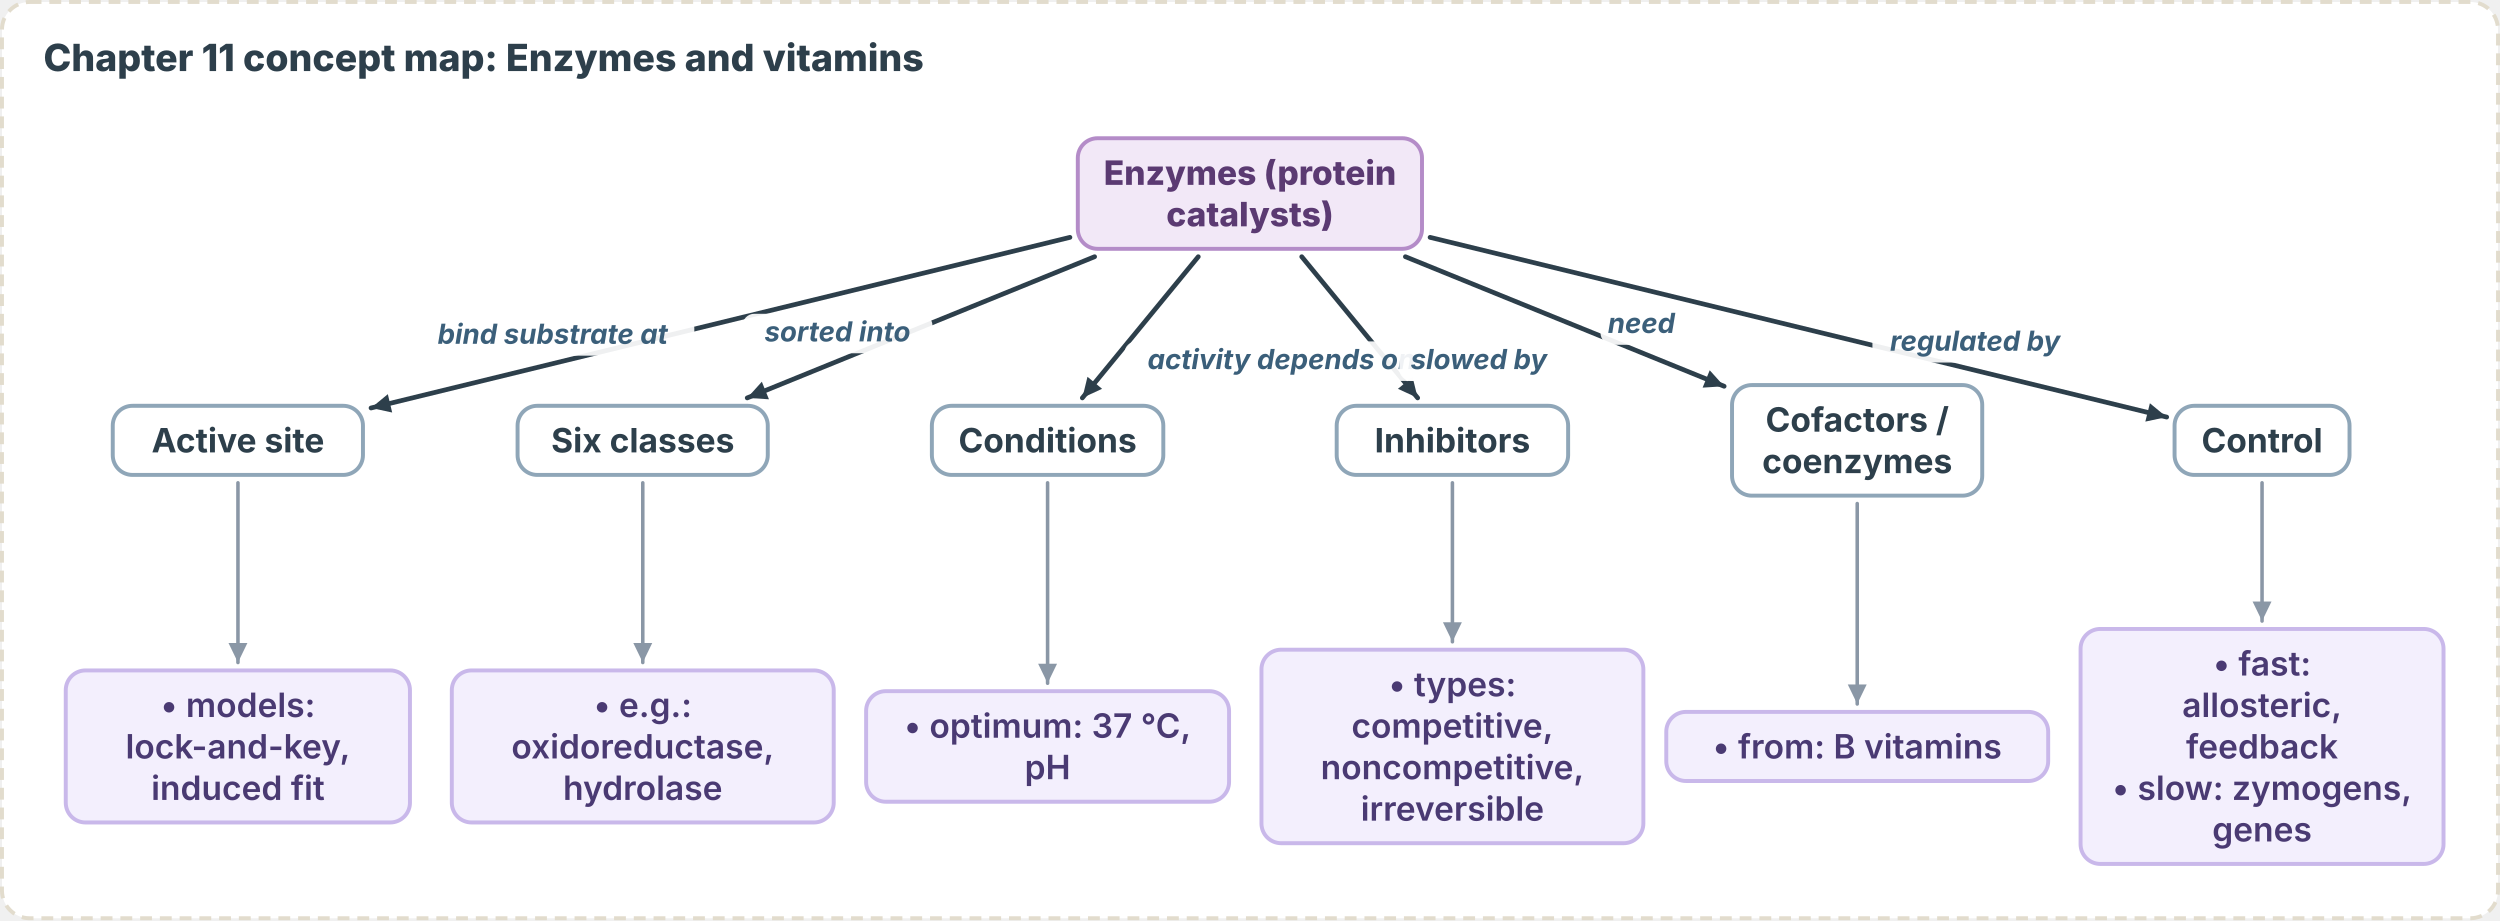
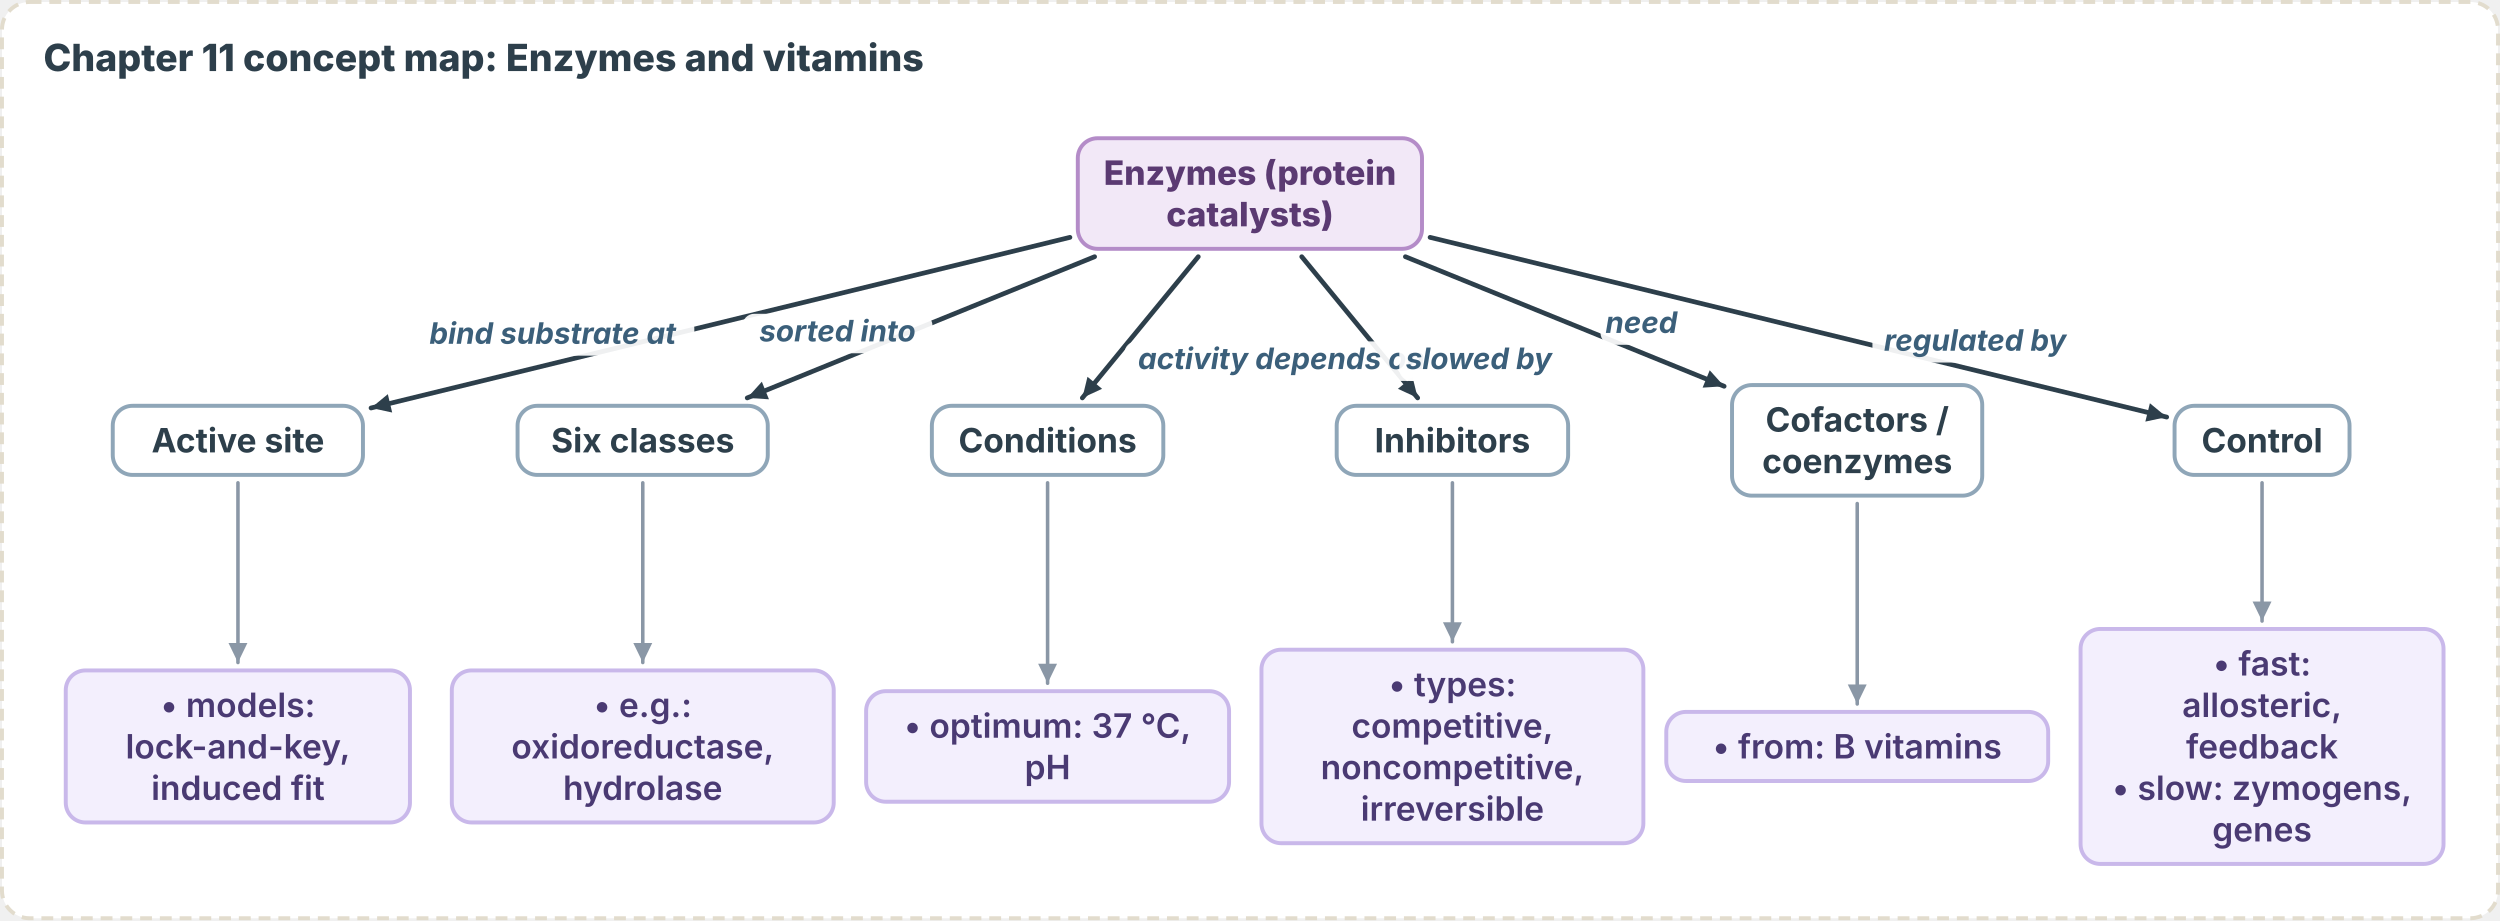
<svg xmlns="http://www.w3.org/2000/svg" viewBox="0 0 1266 466" width="1266" height="466" style="max-width:100%;height:auto;display:block;margin:0 auto" role="img" aria-label="Concept map for Chapter 11, Enzymes and vitamins. Enzymes (protein catalysts) bind substrate at Active site (models: lock-and-key, induced fit). Enzymes (protein catalysts) sorted into Six classes (e.g.: oxidoreductase, hydrolase). Enzymes (protein catalysts) activity depends on Conditions (optimum: 37 °C, pH). Enzymes (protein catalysts) slowed by Inhibitors (types: competitive, noncompetitive, irreversible). Enzymes (protein catalysts) need Cofactors / coenzymes (from: B vitamins). Enzymes (protein catalysts) regulated by Control (fast: allosteric, feedback; slow: zymogens, genes).">
  <rect x="1" y="1" width="1264" height="464" rx="14" fill="#ffffff" stroke="#e2dccd" stroke-width="2" stroke-dasharray="6 4" />
  <text x="22" y="36" font-size="19" font-weight="800" fill="#2d3f4b" font-family="Nunito,Inter,Helvetica,Arial,sans-serif">Chapter 11 concept map: Enzymes and vitamins</text>
  <path d="M541.8 120.2 L187.9 206.6" fill="none" stroke="#2d3f4b" stroke-width="2.4" stroke-linecap="round" stroke-linejoin="round" />
  <path d="M187.9 206.6 L196.4 199.6 L198.6 208.9 Z" fill="#2d3f4b" />
  <path d="M120.5 244.5 L120.5 335.5" fill="none" stroke="#8a97a6" stroke-width="1.8" stroke-linecap="round" stroke-linejoin="round" />
  <path d="M120.5 335.5 L115.7 325.6 L125.3 325.6 Z" fill="#8a97a6" />
  <path d="M554.3 130.0 L378.4 201.5" fill="none" stroke="#2d3f4b" stroke-width="2.4" stroke-linecap="round" stroke-linejoin="round" />
  <path d="M378.4 201.5 L385.8 193.3 L389.4 202.2 Z" fill="#2d3f4b" />
  <path d="M325.5 244.5 L325.5 335.5" fill="none" stroke="#8a97a6" stroke-width="1.8" stroke-linecap="round" stroke-linejoin="round" />
  <path d="M325.5 335.5 L320.7 325.6 L330.3 325.6 Z" fill="#8a97a6" />
  <path d="M606.8 130.0 L548.1 201.5" fill="none" stroke="#2d3f4b" stroke-width="2.4" stroke-linecap="round" stroke-linejoin="round" />
  <path d="M548.1 201.5 L550.7 190.8 L558.1 196.9 Z" fill="#2d3f4b" />
  <path d="M530.5 244.5 L530.5 346.0" fill="none" stroke="#8a97a6" stroke-width="1.8" stroke-linecap="round" stroke-linejoin="round" />
  <path d="M530.5 346.0 L525.7 336.1 L535.3 336.1 Z" fill="#8a97a6" />
  <path d="M659.2 130.0 L717.9 201.5" fill="none" stroke="#2d3f4b" stroke-width="2.4" stroke-linecap="round" stroke-linejoin="round" />
  <path d="M717.9 201.5 L707.9 196.9 L715.3 190.8 Z" fill="#2d3f4b" />
  <path d="M735.5 244.5 L735.5 325.0" fill="none" stroke="#8a97a6" stroke-width="1.8" stroke-linecap="round" stroke-linejoin="round" />
  <path d="M735.5 325.0 L730.7 315.1 L740.3 315.1 Z" fill="#8a97a6" />
  <path d="M711.7 130.0 L873.1 195.6" fill="none" stroke="#2d3f4b" stroke-width="2.4" stroke-linecap="round" stroke-linejoin="round" />
  <path d="M873.1 195.6 L862.2 196.3 L865.8 187.5 Z" fill="#2d3f4b" />
  <path d="M940.5 255.0 L940.5 356.5" fill="none" stroke="#8a97a6" stroke-width="1.8" stroke-linecap="round" stroke-linejoin="round" />
  <path d="M940.5 356.5 L935.7 346.6 L945.3 346.6 Z" fill="#8a97a6" />
  <path d="M724.2 120.2 L1097.2 211.2" fill="none" stroke="#2d3f4b" stroke-width="2.4" stroke-linecap="round" stroke-linejoin="round" />
  <path d="M1097.2 211.2 L1086.4 213.5 L1088.7 204.2 Z" fill="#2d3f4b" />
  <path d="M1145.5 244.5 L1145.5 314.5" fill="none" stroke="#8a97a6" stroke-width="1.8" stroke-linecap="round" stroke-linejoin="round" />
  <path d="M1145.5 314.5 L1140.7 304.6 L1150.3 304.6 Z" fill="#8a97a6" />
  <rect x="545.8" y="70.0" width="174.3" height="56.0" rx="10" fill="#f2e8f7" stroke="#b48cc8" stroke-width="2" />
  <text x="633.0" y="93.6" text-anchor="middle" font-size="17" font-weight="800" fill="#5b3a72" font-family="Nunito,Inter,Helvetica,Arial,sans-serif">Enzymes (protein</text>
  <text x="633.0" y="114.6" text-anchor="middle" font-size="17" font-weight="800" fill="#5b3a72" font-family="Nunito,Inter,Helvetica,Arial,sans-serif">catalysts)</text>
  <rect x="57.1" y="205.5" width="126.7" height="35.0" rx="10" fill="#ffffff" stroke="#8fa6b8" stroke-width="2" />
  <text x="120.5" y="229.1" text-anchor="middle" font-size="17" font-weight="700" fill="#2d3f4b" font-family="Nunito,Inter,Helvetica,Arial,sans-serif">Active site</text>
  <rect x="33.3" y="339.5" width="174.3" height="77.0" rx="10" fill="#f3effd" stroke="#c9b8ea" stroke-width="2" />
  <text x="120.5" y="363.1" text-anchor="middle" font-size="17" font-weight="600" fill="#4a3a73" font-family="Nunito,Inter,Helvetica,Arial,sans-serif">• models:</text>
  <text x="120.5" y="384.1" text-anchor="middle" font-size="17" font-weight="600" fill="#4a3a73" font-family="Nunito,Inter,Helvetica,Arial,sans-serif">   lock-and-key,</text>
  <text x="120.5" y="405.1" text-anchor="middle" font-size="17" font-weight="600" fill="#4a3a73" font-family="Nunito,Inter,Helvetica,Arial,sans-serif">   induced fit</text>
  <rect x="262.1" y="205.5" width="126.7" height="35.0" rx="10" fill="#ffffff" stroke="#8fa6b8" stroke-width="2" />
  <text x="325.5" y="229.1" text-anchor="middle" font-size="17" font-weight="700" fill="#2d3f4b" font-family="Nunito,Inter,Helvetica,Arial,sans-serif">Six classes</text>
  <rect x="228.8" y="339.5" width="193.4" height="77.0" rx="10" fill="#f3effd" stroke="#c9b8ea" stroke-width="2" />
  <text x="325.5" y="363.1" text-anchor="middle" font-size="17" font-weight="600" fill="#4a3a73" font-family="Nunito,Inter,Helvetica,Arial,sans-serif">• e.g.:</text>
  <text x="325.5" y="384.1" text-anchor="middle" font-size="17" font-weight="600" fill="#4a3a73" font-family="Nunito,Inter,Helvetica,Arial,sans-serif">   oxidoreductase,</text>
  <text x="325.5" y="405.1" text-anchor="middle" font-size="17" font-weight="600" fill="#4a3a73" font-family="Nunito,Inter,Helvetica,Arial,sans-serif">   hydrolase</text>
  <rect x="471.9" y="205.5" width="117.2" height="35.0" rx="10" fill="#ffffff" stroke="#8fa6b8" stroke-width="2" />
  <text x="530.5" y="229.1" text-anchor="middle" font-size="17" font-weight="700" fill="#2d3f4b" font-family="Nunito,Inter,Helvetica,Arial,sans-serif">Conditions</text>
  <rect x="438.6" y="350.0" width="183.8" height="56.0" rx="10" fill="#f3effd" stroke="#c9b8ea" stroke-width="2" />
  <text x="530.5" y="373.6" text-anchor="middle" font-size="17" font-weight="600" fill="#4a3a73" font-family="Nunito,Inter,Helvetica,Arial,sans-serif">• optimum: 37 °C,</text>
  <text x="530.5" y="394.6" text-anchor="middle" font-size="17" font-weight="600" fill="#4a3a73" font-family="Nunito,Inter,Helvetica,Arial,sans-serif">   pH</text>
  <rect x="676.9" y="205.5" width="117.2" height="35.0" rx="10" fill="#ffffff" stroke="#8fa6b8" stroke-width="2" />
  <text x="735.5" y="229.1" text-anchor="middle" font-size="17" font-weight="700" fill="#2d3f4b" font-family="Nunito,Inter,Helvetica,Arial,sans-serif">Inhibitors</text>
  <rect x="638.8" y="329.0" width="193.4" height="98.0" rx="10" fill="#f3effd" stroke="#c9b8ea" stroke-width="2" />
  <text x="735.5" y="352.6" text-anchor="middle" font-size="17" font-weight="600" fill="#4a3a73" font-family="Nunito,Inter,Helvetica,Arial,sans-serif">• types:</text>
  <text x="735.5" y="373.6" text-anchor="middle" font-size="17" font-weight="600" fill="#4a3a73" font-family="Nunito,Inter,Helvetica,Arial,sans-serif">   competitive,</text>
  <text x="735.5" y="394.6" text-anchor="middle" font-size="17" font-weight="600" fill="#4a3a73" font-family="Nunito,Inter,Helvetica,Arial,sans-serif">   noncompetitive,</text>
  <text x="735.5" y="415.6" text-anchor="middle" font-size="17" font-weight="600" fill="#4a3a73" font-family="Nunito,Inter,Helvetica,Arial,sans-serif">   irreversible</text>
  <rect x="877.1" y="195.0" width="126.7" height="56.0" rx="10" fill="#ffffff" stroke="#8fa6b8" stroke-width="2" />
  <text x="940.5" y="218.6" text-anchor="middle" font-size="17" font-weight="700" fill="#2d3f4b" font-family="Nunito,Inter,Helvetica,Arial,sans-serif">Cofactors /</text>
  <text x="940.5" y="239.6" text-anchor="middle" font-size="17" font-weight="700" fill="#2d3f4b" font-family="Nunito,Inter,Helvetica,Arial,sans-serif">coenzymes</text>
  <rect x="843.8" y="360.5" width="193.4" height="35.0" rx="10" fill="#f3effd" stroke="#c9b8ea" stroke-width="2" />
  <text x="940.5" y="384.1" text-anchor="middle" font-size="17" font-weight="600" fill="#4a3a73" font-family="Nunito,Inter,Helvetica,Arial,sans-serif">• from: B vitamins</text>
  <rect x="1101.2" y="205.5" width="88.6" height="35.0" rx="10" fill="#ffffff" stroke="#8fa6b8" stroke-width="2" />
  <text x="1145.5" y="229.1" text-anchor="middle" font-size="17" font-weight="700" fill="#2d3f4b" font-family="Nunito,Inter,Helvetica,Arial,sans-serif">Control</text>
  <rect x="1053.6" y="318.5" width="183.8" height="119.0" rx="10" fill="#f3effd" stroke="#c9b8ea" stroke-width="2" />
  <text x="1145.5" y="342.1" text-anchor="middle" font-size="17" font-weight="600" fill="#4a3a73" font-family="Nunito,Inter,Helvetica,Arial,sans-serif">• fast:</text>
  <text x="1145.5" y="363.1" text-anchor="middle" font-size="17" font-weight="600" fill="#4a3a73" font-family="Nunito,Inter,Helvetica,Arial,sans-serif">   allosteric,</text>
  <text x="1145.5" y="384.1" text-anchor="middle" font-size="17" font-weight="600" fill="#4a3a73" font-family="Nunito,Inter,Helvetica,Arial,sans-serif">   feedback</text>
  <text x="1145.5" y="405.1" text-anchor="middle" font-size="17" font-weight="600" fill="#4a3a73" font-family="Nunito,Inter,Helvetica,Arial,sans-serif">• slow: zymogens,</text>
  <text x="1145.5" y="426.1" text-anchor="middle" font-size="17" font-weight="600" fill="#4a3a73" font-family="Nunito,Inter,Helvetica,Arial,sans-serif">   genes</text>
  <rect x="208.3" y="160.1" width="143.3" height="20.0" rx="6" fill="#ffffff" fill-opacity="0.92" />
-   <text x="279.9" y="174.1" text-anchor="middle" font-size="14" font-weight="700" font-style="italic" fill="#3b5f7a" font-family="Nunito,Inter,Helvetica,Arial,sans-serif">bind substrate at</text>
+   <text x="279.9" y="174.1" text-anchor="middle" font-size="15" font-weight="700" font-style="italic" fill="#3b5f7a" font-family="Nunito,Inter,Helvetica,Arial,sans-serif">bind substrate at</text>
  <rect x="376.0" y="158.9" width="96.2" height="20.0" rx="6" fill="#ffffff" fill-opacity="0.92" />
-   <text x="424.1" y="172.9" text-anchor="middle" font-size="14" font-weight="700" font-style="italic" fill="#3b5f7a" font-family="Nunito,Inter,Helvetica,Arial,sans-serif">sorted into</text>
+   <text x="424.1" y="172.9" text-anchor="middle" font-size="15" font-weight="700" font-style="italic" fill="#3b5f7a" font-family="Nunito,Inter,Helvetica,Arial,sans-serif">sorted into</text>
  <rect x="569.4" y="172.9" width="159.0" height="20.0" rx="6" fill="#ffffff" fill-opacity="0.92" />
-   <text x="648.9" y="186.9" text-anchor="middle" font-size="14" font-weight="700" font-style="italic" fill="#3b5f7a" font-family="Nunito,Inter,Helvetica,Arial,sans-serif">activity depends on</text>
+   <text x="648.9" y="186.9" text-anchor="middle" font-size="15" font-weight="700" font-style="italic" fill="#3b5f7a" font-family="Nunito,Inter,Helvetica,Arial,sans-serif">activity depends on</text>
  <rect x="708.6" y="172.9" width="80.6" height="20.0" rx="6" fill="#ffffff" fill-opacity="0.92" />
-   <text x="748.9" y="186.9" text-anchor="middle" font-size="14" font-weight="700" font-style="italic" fill="#3b5f7a" font-family="Nunito,Inter,Helvetica,Arial,sans-serif">slowed by</text>
+   <text x="748.9" y="186.9" text-anchor="middle" font-size="15" font-weight="700" font-style="italic" fill="#3b5f7a" font-family="Nunito,Inter,Helvetica,Arial,sans-serif">slowed by</text>
  <rect x="810.5" y="154.6" width="41.4" height="20.0" rx="6" fill="#ffffff" fill-opacity="0.92" />
-   <text x="831.2" y="168.6" text-anchor="middle" font-size="14" font-weight="700" font-style="italic" fill="#3b5f7a" font-family="Nunito,Inter,Helvetica,Arial,sans-serif">need</text>
+   <text x="831.2" y="168.6" text-anchor="middle" font-size="15" font-weight="700" font-style="italic" fill="#3b5f7a" font-family="Nunito,Inter,Helvetica,Arial,sans-serif">need</text>
  <rect x="948.2" y="163.6" width="104.1" height="20.0" rx="6" fill="#ffffff" fill-opacity="0.92" />
-   <text x="1000.2" y="177.6" text-anchor="middle" font-size="14" font-weight="700" font-style="italic" fill="#3b5f7a" font-family="Nunito,Inter,Helvetica,Arial,sans-serif">regulated by</text>
+   <text x="1000.2" y="177.6" text-anchor="middle" font-size="15" font-weight="700" font-style="italic" fill="#3b5f7a" font-family="Nunito,Inter,Helvetica,Arial,sans-serif">regulated by</text>
</svg>
